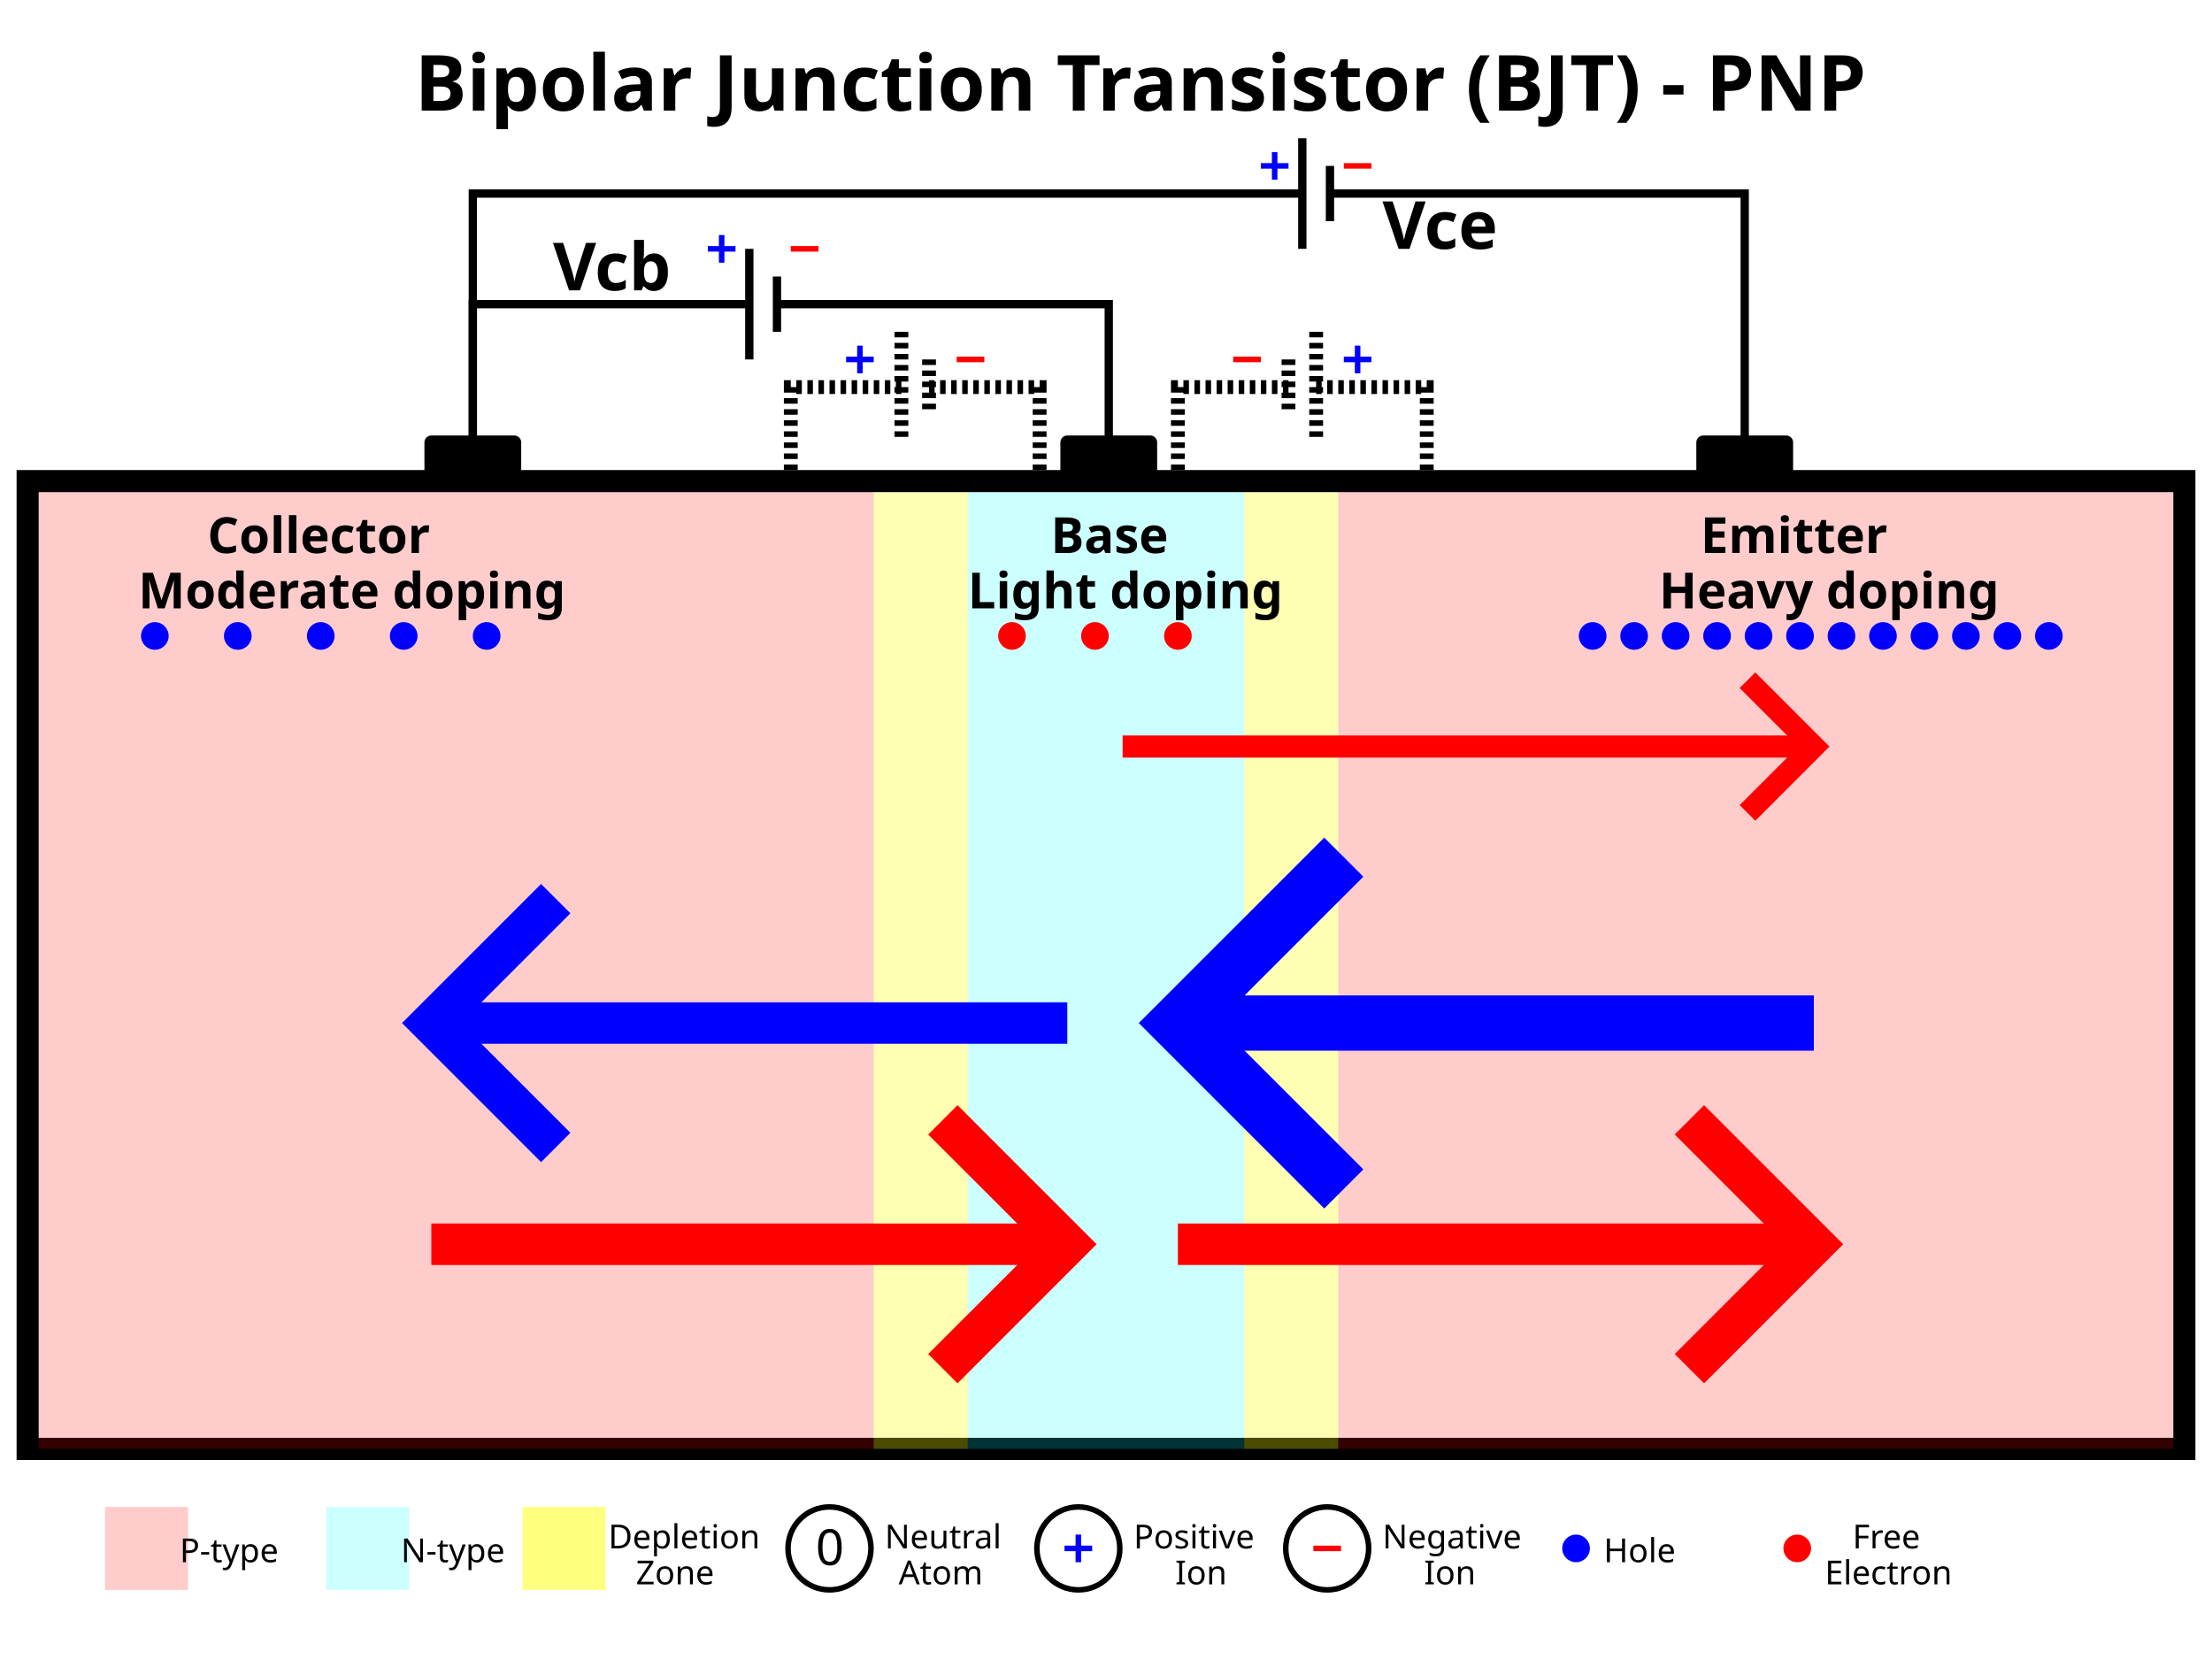
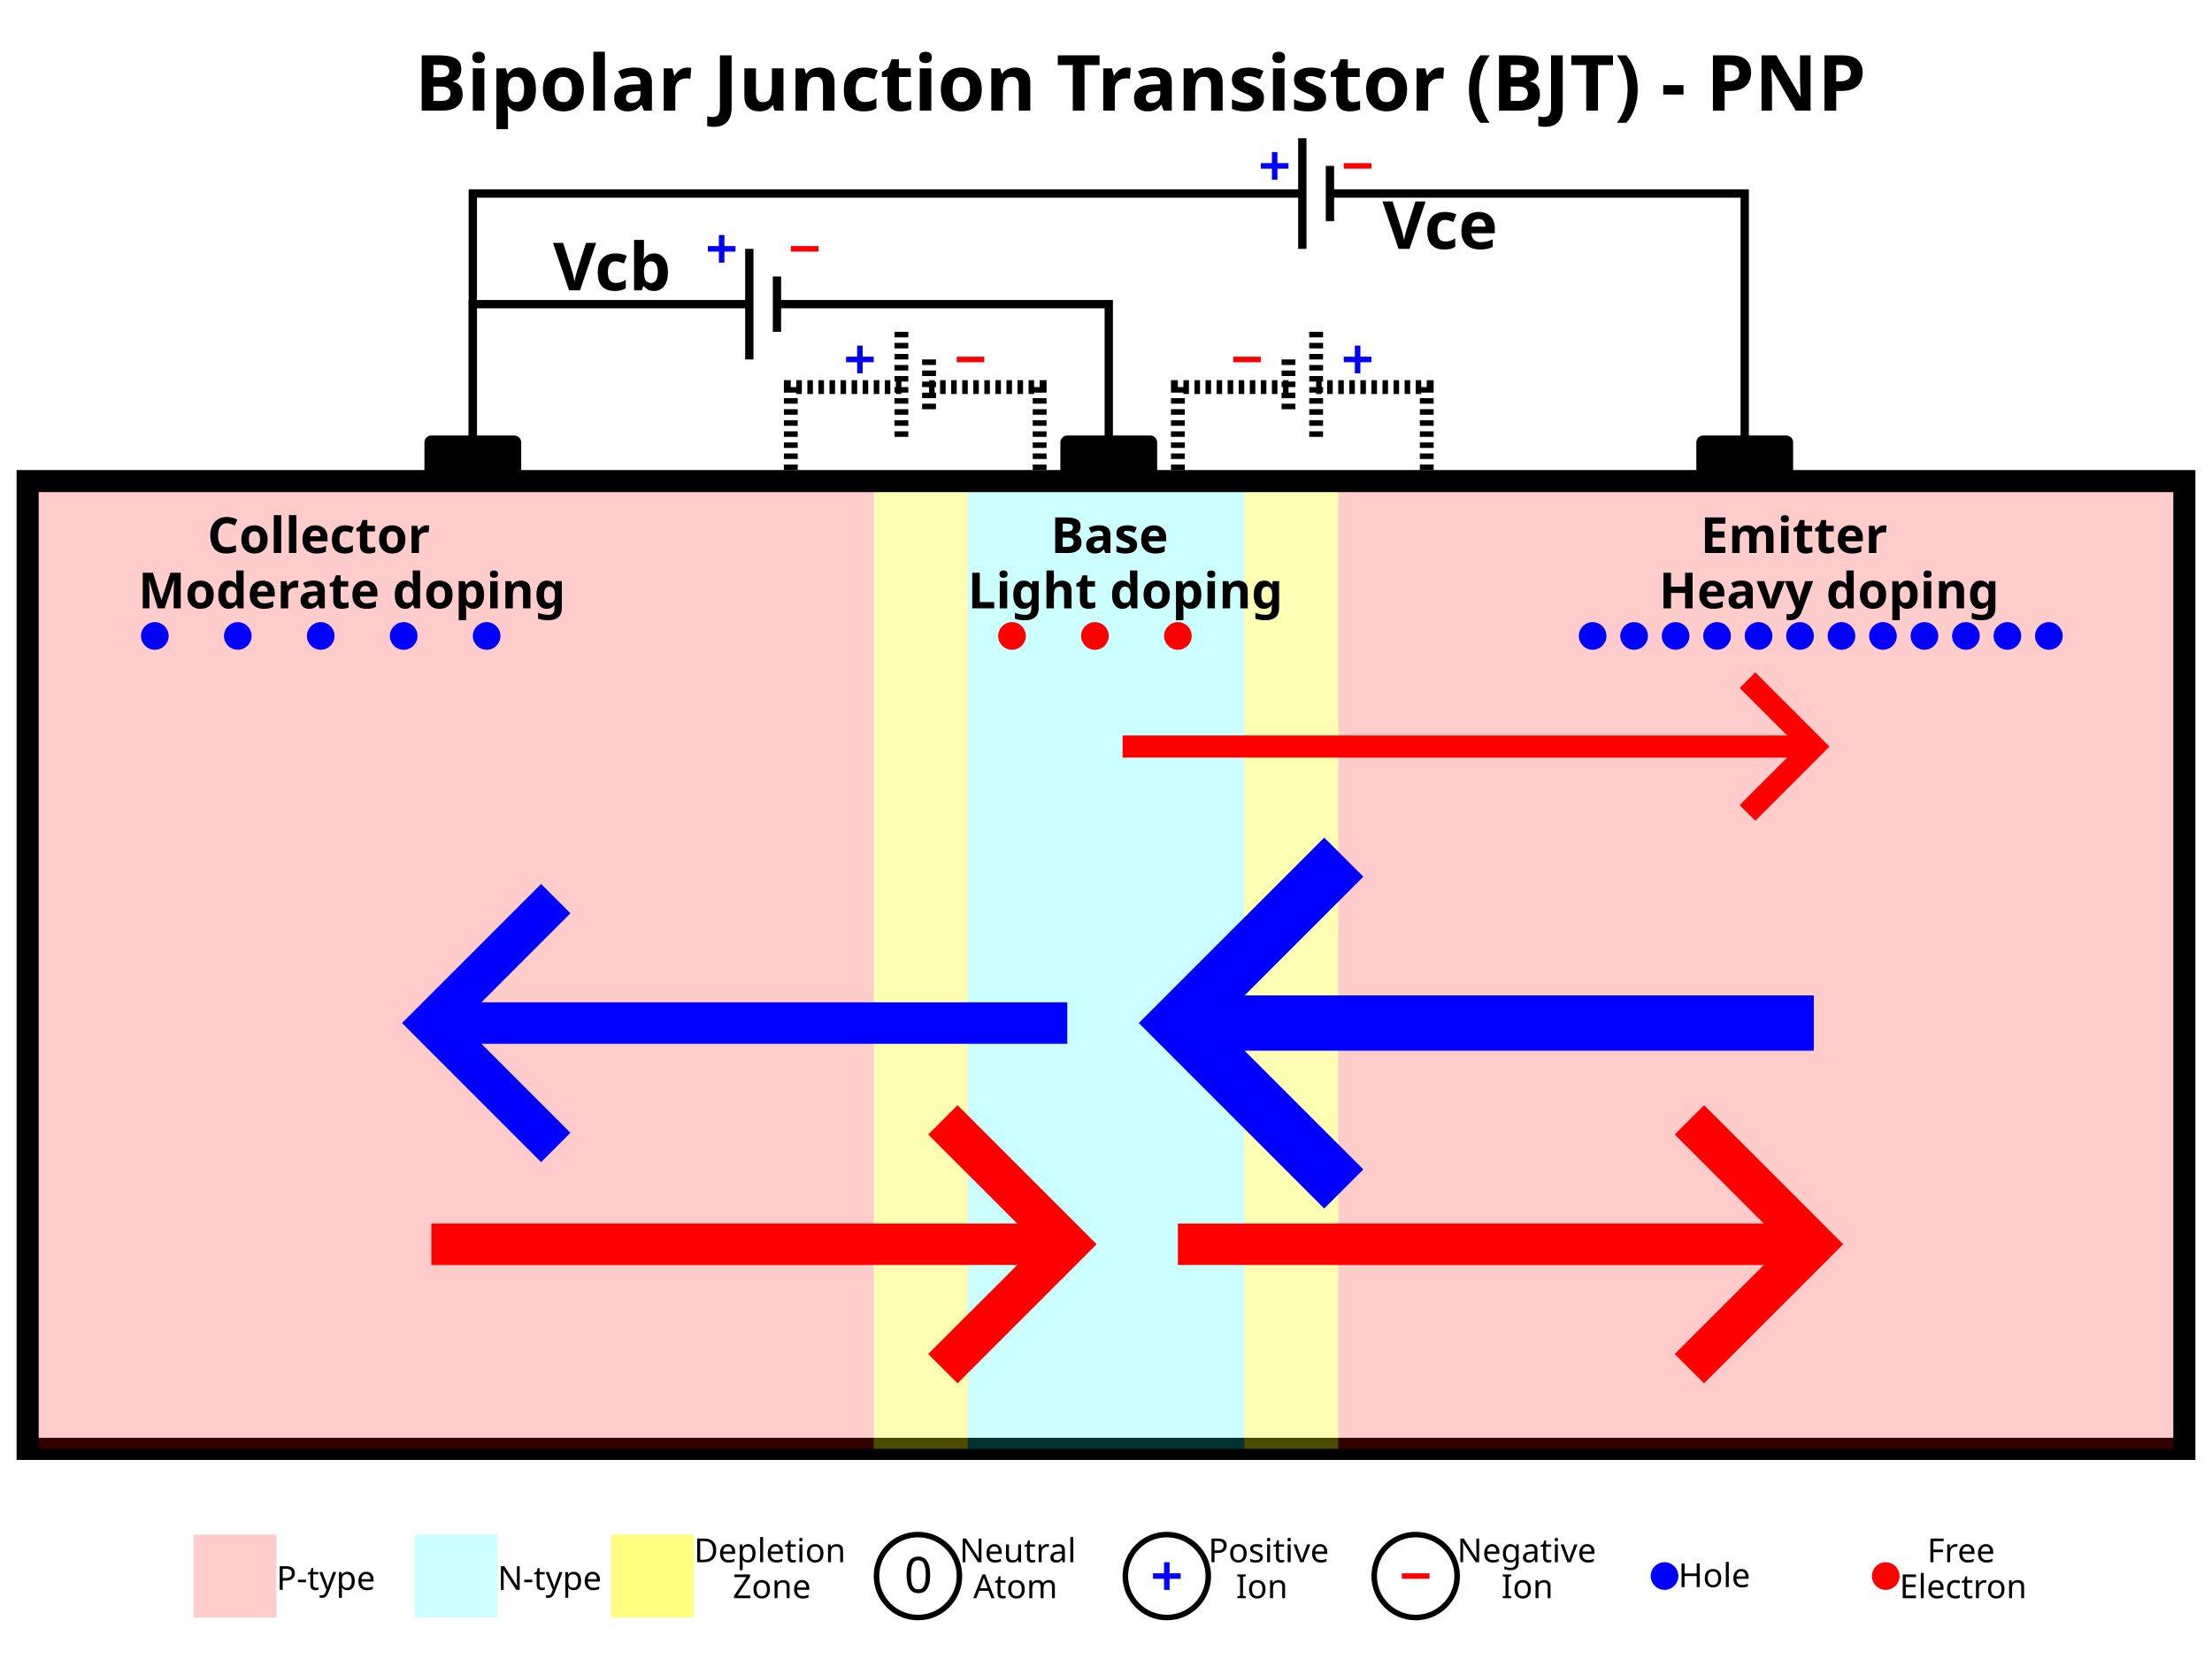
<svg xmlns="http://www.w3.org/2000/svg" xmlns:xlink="http://www.w3.org/1999/xlink" id="svg1" version="1.1" viewBox="0 0 800 600" width="800" height="600" preserveAspectRatio="xMidYMid" fill-rule="evenodd">
  <defs>
    <marker id="arrow_head" style="overflow:visible" viewBox="0 0 4 6" markerWidth="4" markerHeight="6" refX="left" refY="center" orient="auto-start-reverse" preserveAspectRatio="xMidYMid">
      <path style="fill:none;stroke:context-stroke;stroke-width:1;stroke-linecap:butt" d="M -3,-3 L 0,0 L -3,3">
            </path>
    </marker>
    <text id="headline" font-family="Ubuntu" font-size="28" font-weight="bold" fill="#000000">
      <tspan>Bipolar Junction Transistor (BJT) - PNP</tspan>
    </text>
    <text id="title_1" font-family="Ubuntu" font-size="18" font-weight="bold" fill="#000000">
      <tspan x="25" y="0">Collector</tspan>
      <tspan x="0" y="20">Moderate doping</tspan>
      <tspan x="330" y="0">Base</tspan>
      <tspan x="300" y="20">Light doping</tspan>
      <tspan x="565" y="0">Emitter</tspan>
      <tspan x="550" y="20">Heavy doping</tspan>
    </text>
    <text id="title_2" font-family="Ubuntu" font-size="24" font-weight="bold" fill="#000000">
      <tspan x="240" y="0">Vce</tspan>
      <tspan x="-60" y="15">Vcb</tspan>
    </text>
    <circle id="hole" cx="0" cy="0" r="5" style="fill:#0000ff;fill-opacity:1;stroke:none">
        </circle>
    <circle id="electron" cx="0" cy="0" r="5" style="fill:#ff0000;fill-opacity:1;stroke:none">
        </circle>
    <text id="neutral_atom_label" font-family="Ubuntu" font-size="18" font-weight="norm" fill="#000000">
      <tspan x="-5" y="6">0</tspan>
    </text>
    <g id="neutral_atom">
      <use xlink:href="#ion" />
      <use xlink:href="#neutral_atom_label" />
    </g>
    <circle id="ion" cx="0" cy="0" r="15" style="fill:none;stroke:#000000;stroke-width:2;stroke-opacity:1">
        </circle>
    <path id="pos_charge" d="m 0,-5 v 10 m -5,-5 h 10" style="fill:none;stroke:#0000ff;stroke-width:2;stroke-opacity:1">
        </path>
    <path id="neg_charge" d="m -5,0 h 10" style="fill:none;stroke:#ff0000;stroke-width:2;stroke-opacity:1">
        </path>
    <g id="pos_ion">
      <use xlink:href="#ion" />
      <use xlink:href="#pos_charge" />
    </g>
    <g id="neg_ion">
      <use xlink:href="#ion" />
      <use xlink:href="#neg_charge" />
    </g>
    <rect id="box" x="4" y="4" width="780" height="350" style="fill:none;stroke:#000000;stroke-width:8">
        </rect>
    <rect id="terminal" x="0" y="0" width="30" height="10" style="fill:#000000;stroke:#000000;stroke-width:5;stroke-linecap:round;stroke-linejoin:round">
        </rect>
    <rect id="p_side" x="0" y="0" width="100" height="346" style="fill:#00ffff;fill-opacity:0.2;stroke:none">
        </rect>
    <rect id="n_side" x="4" y="0" width="302" height="346" style="fill:#ff0000;fill-opacity:0.2;stroke:none">
        </rect>
    <rect id="depletion_zone" x="0" y="0" width="34" height="346" style="fill:#ffff00;fill-opacity:0.3;stroke:none">
        </rect>
    <g id="potential_rev">
      <path d="m 0,0 v -30 h 40 m 0,-20 v 40 m 10,-30 v 20 m 0,-10 h 40 v 30" style="fill:none;stroke:#000000;stroke-width:5;stroke-opacity:1;stroke-dasharray:2 2">
            </path>
      <use xlink:href="#pos_charge" x="25" y="-40" />
      <use xlink:href="#neg_charge" x="65" y="-40" />
    </g>
    <g id="potential_fwd">
      <path d="m 0,0 v -30 h 40 m 0,-10 v 20 m 10,-30 v 40 m 0,-20 h 40 v 30" style="fill:none;stroke:#000000;stroke-width:5;stroke-opacity:1;stroke-dasharray:2 2">
            </path>
      <use xlink:href="#neg_charge" x="25" y="-40" />
      <use xlink:href="#pos_charge" x="65" y="-40" />
    </g>
    <g id="circuit_small">
      <path d="m 0,0 v -60 h 100 m 0,-20 v 40 m 10,-30 v 20 m 0,-10 h 120 v 60" style="fill:none;stroke:#000000;stroke-width:3">
            </path>
      <use xlink:href="#pos_charge" x="90" y="-80" />
      <use xlink:href="#neg_charge" x="120" y="-80" />
    </g>
    <g id="circuit_large">
      <path d="m 0,0 v -100 h 300 m 0,-20 v 40 m 10,-30 v 20 m 0,-10 h 150 v 100" style="fill:none;stroke:#000000;stroke-width:3">
            </path>
      <use xlink:href="#pos_charge" x="290" y="-110" />
      <use xlink:href="#neg_charge" x="320" y="-110" />
    </g>
    <g id="body">
      <use xlink:href="#box" x="0" y="0" />
      <use xlink:href="#n_side" x="4" y="8" />
      <use xlink:href="#depletion_zone" x="310" y="8" />
      <use xlink:href="#p_side" x="344" y="8" />
      <use xlink:href="#depletion_zone" x="444" y="8" />
      <use xlink:href="#n_side" x="474" y="8" />
      <use xlink:href="#potential_rev" x="280" y="0" />
      <use xlink:href="#potential_fwd" x="420" y="0" />
      <use xlink:href="#terminal" x="150" y="-10" />
      <use xlink:href="#terminal" x="380" y="-10" />
      <use xlink:href="#terminal" x="610" y="-10" />
      <use xlink:href="#circuit_small" x="165" y="0" />
      <use xlink:href="#circuit_large" x="165" y="0" />
      <use xlink:href="#hole" x="50" y="60" />
      <use xlink:href="#hole" x="80" y="60" />
      <use xlink:href="#hole" x="110" y="60" />
      <use xlink:href="#hole" x="140" y="60" />
      <use xlink:href="#hole" x="170" y="60" />
      <use xlink:href="#hole" x="570" y="60" />
      <use xlink:href="#hole" x="585" y="60" />
      <use xlink:href="#hole" x="600" y="60" />
      <use xlink:href="#hole" x="615" y="60" />
      <use xlink:href="#hole" x="630" y="60" />
      <use xlink:href="#hole" x="645" y="60" />
      <use xlink:href="#hole" x="660" y="60" />
      <use xlink:href="#hole" x="675" y="60" />
      <use xlink:href="#hole" x="690" y="60" />
      <use xlink:href="#hole" x="705" y="60" />
      <use xlink:href="#hole" x="720" y="60" />
      <use xlink:href="#hole" x="735" y="60" />
      <use xlink:href="#electron" x="360" y="60" />
      <use xlink:href="#electron" x="390" y="60" />
      <use xlink:href="#electron" x="420" y="60" />
      <path d="M 400 100 L 650 100" style="stroke:#ff0000;stroke-width:8;marker-end:url(#arrow_head)" />
      <path d="M 650 200 L 420 200" style="stroke:#0000ff;stroke-width:20;marker-end:url(#arrow_head)" />
      <path d="M 380 200 L 150 200" style="stroke:#0000ff;stroke-width:15;marker-end:url(#arrow_head)" />
      <path d="M 420 280 L 650 280" style="stroke:#ff0000;stroke-width:15;marker-end:url(#arrow_head)" />
      <path d="M 150 280 L 380 280" style="stroke:#ff0000;stroke-width:15;marker-end:url(#arrow_head)" />
    </g>
    <rect id="leg_p_side" x="0" y="0" width="30" height="30" style="fill:#ff0000;fill-opacity:0.2;stroke:none">
        </rect>
    <rect id="leg_n_side" x="0" y="0" width="30" height="30" style="fill:#00ffff;fill-opacity:0.2;stroke:none">
        </rect>
    <rect id="leg_dep_zone" x="0" y="0" width="30" height="30" style="fill:#ffff00;fill-opacity:0.5;stroke:none">
        </rect>
    <g id="legend">
-       <use xlink:href="#leg_p_side" x="8" y="35" />
-       <use xlink:href="#leg_n_side" x="88" y="35" />
-       <use xlink:href="#leg_dep_zone" x="159" y="35" />
-       <use xlink:href="#neutral_atom" x="270" y="50" />
-       <use xlink:href="#pos_ion" x="360" y="50" />
-       <use xlink:href="#neg_ion" x="450" y="50" />
-       <use xlink:href="#hole" x="540" y="50" />
-       <use xlink:href="#electron" x="620" y="50" />
+       <use xlink:href="#leg_p_side" x="0" y="0" />
+       <use xlink:href="#leg_n_side" x="80" y="0" />
+       <use xlink:href="#leg_dep_zone" x="151" y="0" />
+       <use xlink:href="#neutral_atom" x="262" y="15" />
+       <use xlink:href="#pos_ion" x="352" y="15" />
+       <use xlink:href="#neg_ion" x="442" y="15" />
+       <use xlink:href="#hole" x="532" y="15" />
+       <use xlink:href="#electron" x="612" y="15" />
      <text font-family="Ubuntu" font-size="12" font-weight="norm" fill="#000000">
-         <tspan x="35" y="55">P-type</tspan>
-         <tspan x="115" y="55">N-type</tspan>
-         <tspan x="190" y="50">Depletion</tspan>
-         <tspan x="200" y="63">Zone</tspan>
-         <tspan x="290" y="50">Neutral</tspan>
-         <tspan x="295" y="63">Atom</tspan>
-         <tspan x="380" y="50">Positive</tspan>
-         <tspan x="395" y="63">Ion</tspan>
-         <tspan x="470" y="50">Negative</tspan>
-         <tspan x="485" y="63">Ion</tspan>
-         <tspan x="550" y="55">Hole</tspan>
-         <tspan x="640" y="50">Free</tspan>
-         <tspan x="630" y="63">Electron</tspan>
+         <tspan x="30" y="20">P-type</tspan>
+         <tspan x="110" y="20">N-type</tspan>
+         <tspan x="181" y="10">Depletion</tspan>
+         <tspan x="195" y="23">Zone</tspan>
+         <tspan x="277" y="10">Neutral</tspan>
+         <tspan x="282" y="23">Atom</tspan>
+         <tspan x="367" y="10">Positive</tspan>
+         <tspan x="377" y="23">Ion</tspan>
+         <tspan x="457" y="10">Negative</tspan>
+         <tspan x="473" y="23">Ion</tspan>
+         <tspan x="537" y="19">Hole</tspan>
+         <tspan x="627" y="10">Free</tspan>
+         <tspan x="617" y="23">Electron</tspan>
      </text>
    </g>
  </defs>
  <g id="page1">
    <g id="layer1" style="display:inline">
      <rect x="0" y="0" width="800" height="600" fill="white">
            </rect>
    </g>
    <g id="layer2" style="display:inline">
      <use xlink:href="#headline" x="150" y="40" />
      <use xlink:href="#body" x="6" y="170" />
      <use xlink:href="#title_1" x="50" y="200" />
      <use xlink:href="#title_2" x="260" y="90" />
-       <use xlink:href="#legend" x="30" y="510" />
+       <use xlink:href="#legend" x="70" y="555" />
    </g>
  </g>
</svg>
